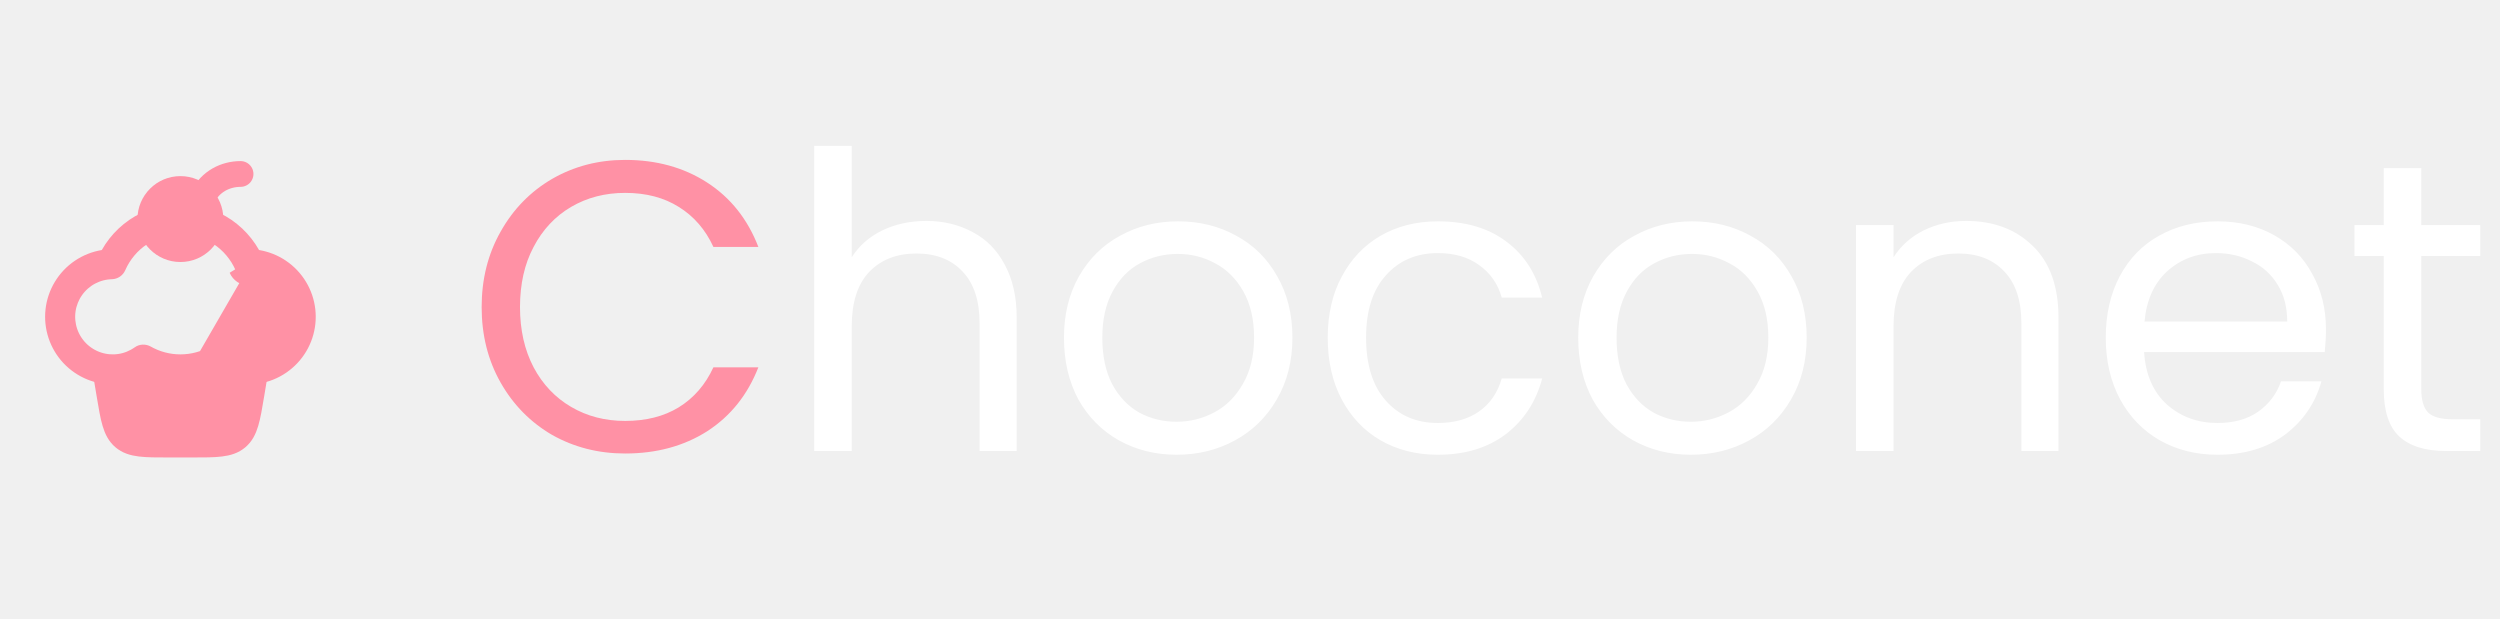
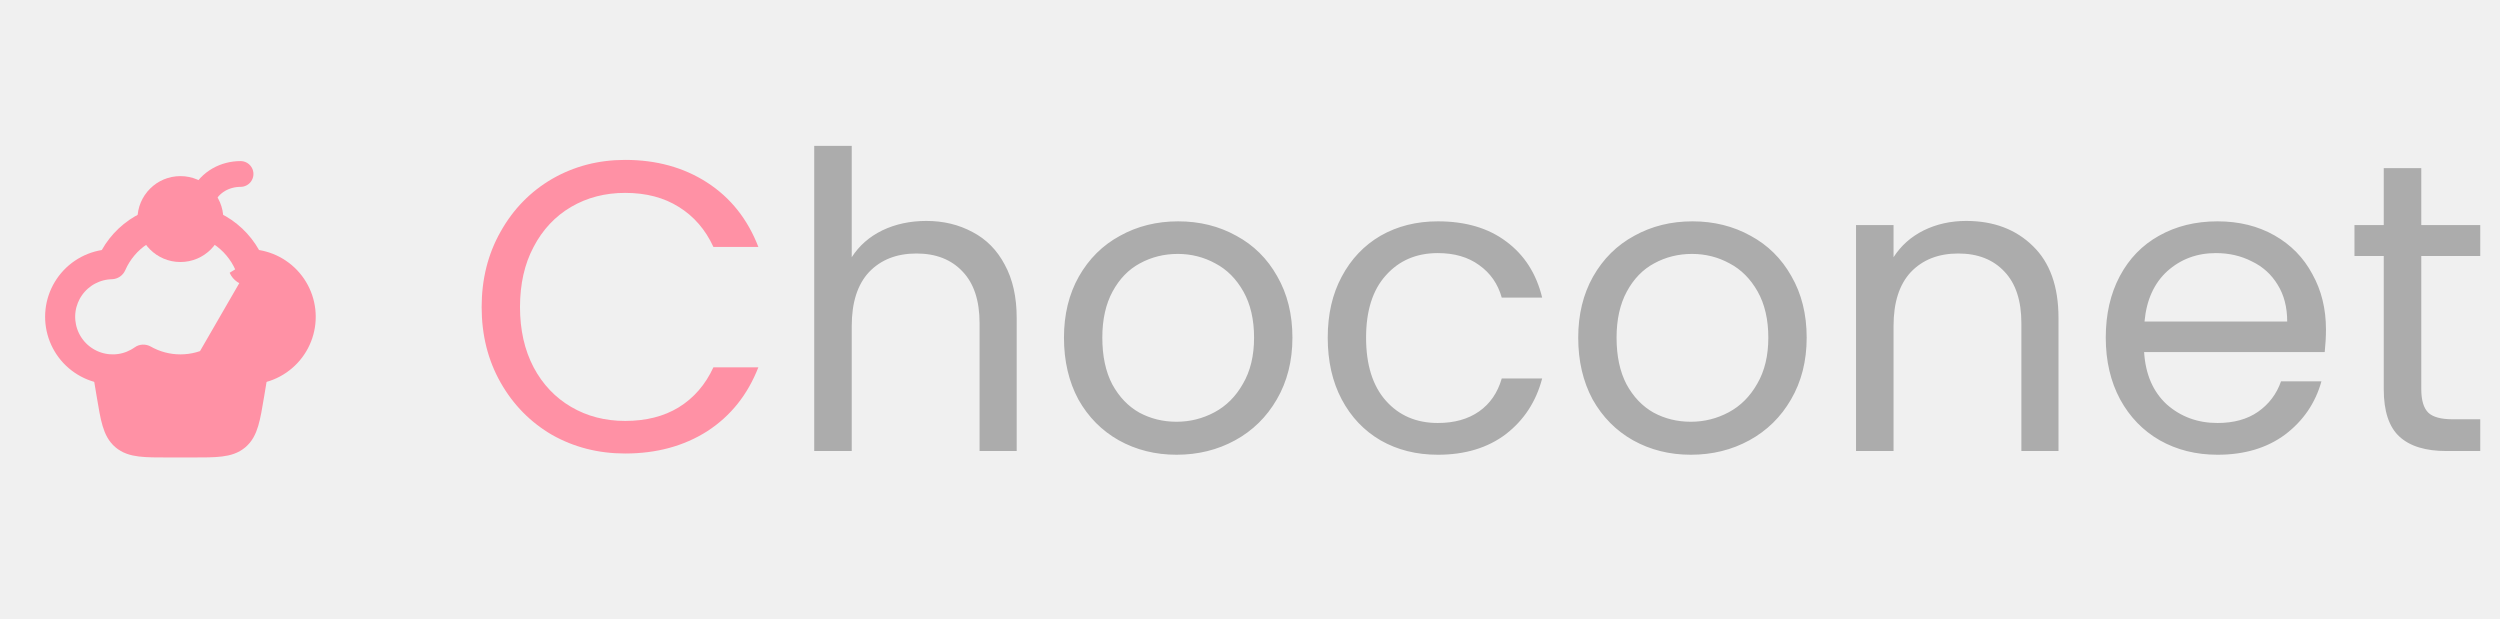
<svg xmlns="http://www.w3.org/2000/svg" width="194" height="48" viewBox="0 0 194 48" fill="none">
  <path d="M8.166 28.666L8.489 30.601C8.799 32.463 8.955 33.394 9.607 33.947C10.261 34.5 11.204 34.5 13.092 34.5H14.908C16.795 34.5 17.74 34.5 18.392 33.947C19.044 33.394 19.201 32.463 19.511 30.601L19.833 28.666" fill="#FF91A5" />
  <path d="M8.166 28.666L8.489 30.601C8.799 32.463 8.955 33.394 9.607 33.947C10.261 34.5 11.204 34.5 13.092 34.5H14.908C16.795 34.5 17.74 34.5 18.392 33.947C19.044 33.394 19.201 32.463 19.511 30.601L19.833 28.666" stroke="#FF91A5" stroke-width="2" stroke-linecap="round" stroke-linejoin="round" />
  <path d="M15.75 15.25C16.333 14.083 17.5 13.5 18.667 13.5Z" fill="#FF91A5" />
  <path d="M15.75 15.25C16.333 14.083 17.5 13.5 18.667 13.5" stroke="#FF91A5" stroke-width="2" stroke-linecap="round" />
  <path d="M14 19.333C15.289 19.333 16.333 18.288 16.333 17C16.333 15.711 15.289 14.666 14 14.666C12.711 14.666 11.666 15.711 11.666 17C11.666 18.288 12.711 19.333 14 19.333Z" fill="#FF91A5" stroke="#FF91A5" stroke-width="2" stroke-linecap="round" stroke-linejoin="round" />
  <path d="M19.321 21.668C19.777 21.679 20.224 21.797 20.626 22.012C21.029 22.227 21.375 22.534 21.637 22.907C21.899 23.28 22.07 23.71 22.136 24.161C22.202 24.613 22.161 25.073 22.017 25.506C21.873 25.939 21.629 26.332 21.305 26.653C20.982 26.974 20.587 27.215 20.153 27.357C19.72 27.498 19.259 27.535 18.808 27.466C18.357 27.397 17.929 27.223 17.557 26.959C17.376 26.829 17.161 26.754 16.939 26.742C16.716 26.731 16.495 26.783 16.302 26.893L19.321 21.668ZM19.321 21.668C19.099 21.662 18.883 21.594 18.698 21.47M19.321 21.668L18.698 21.47M18.698 21.47C18.514 21.346 18.368 21.172 18.279 20.968L18.698 21.47ZM8.334 19.648C8.988 18.487 9.978 17.559 11.167 16.982V18.511C10.328 19.061 9.665 19.845 9.262 20.768L9.262 20.768C9.211 20.884 9.128 20.984 9.023 21.055C8.918 21.125 8.794 21.165 8.667 21.168L8.667 21.168C8.132 21.181 7.609 21.319 7.138 21.571C6.666 21.823 6.261 22.182 5.954 22.62C5.647 23.057 5.446 23.56 5.369 24.089C5.292 24.618 5.34 25.157 5.509 25.664C5.678 26.171 5.963 26.631 6.342 27.008C6.721 27.384 7.184 27.667 7.692 27.832C8.2 27.998 8.74 28.042 9.268 27.961C9.796 27.88 10.298 27.676 10.733 27.366L10.734 27.365C10.837 27.291 10.96 27.248 11.087 27.242C11.214 27.235 11.34 27.265 11.451 27.328L11.451 27.328C12.202 27.754 13.071 28 14 28C14.929 28 15.798 27.754 16.549 27.328L16.549 27.328C16.66 27.265 16.786 27.235 16.913 27.242C17.04 27.248 17.163 27.291 17.266 27.365L17.267 27.366C17.702 27.676 18.204 27.88 18.732 27.961C19.26 28.042 19.8 27.998 20.308 27.832C20.816 27.667 21.278 27.384 21.658 27.008C22.037 26.631 22.322 26.171 22.491 25.664C22.66 25.157 22.708 24.618 22.631 24.089C22.553 23.56 22.353 23.057 22.046 22.62C21.739 22.182 21.334 21.823 20.862 21.571C20.391 21.319 19.867 21.181 19.333 21.168L19.333 21.168C19.206 21.165 19.082 21.125 18.977 21.055C18.871 20.984 18.788 20.884 18.738 20.768L18.738 20.768C18.335 19.845 17.672 19.061 16.833 18.511V16.982C18.021 17.559 19.012 18.486 19.666 19.647L19.784 19.856L20.02 19.895C20.699 20.007 21.345 20.264 21.914 20.65C22.483 21.035 22.962 21.54 23.317 22.128C23.673 22.717 23.896 23.375 23.972 24.058C24.048 24.742 23.975 25.433 23.757 26.086C23.54 26.738 23.184 27.335 22.713 27.836C22.243 28.337 21.669 28.73 21.032 28.988C20.394 29.246 19.709 29.362 19.022 29.329C18.335 29.296 17.664 29.115 17.054 28.797L16.841 28.686L16.622 28.783C15.796 29.146 14.903 29.334 14 29.333L14 29.333C13.097 29.333 12.204 29.146 11.378 28.782L11.158 28.685L10.945 28.796C10.336 29.113 9.665 29.295 8.978 29.328C8.292 29.361 7.607 29.245 6.969 28.987C6.332 28.729 5.759 28.336 5.288 27.835C4.818 27.334 4.462 26.737 4.244 26.085C4.027 25.433 3.954 24.742 4.03 24.059C4.105 23.376 4.329 22.718 4.684 22.129C5.039 21.541 5.517 21.036 6.086 20.651C6.655 20.265 7.301 20.008 7.979 19.896L8.216 19.858L8.334 19.648Z" fill="#FF91A5" stroke="#FF91A5" />
  <path d="M37.376 23.832C37.376 21.656 37.867 19.704 38.848 17.976C39.829 16.227 41.163 14.861 42.848 13.88C44.555 12.899 46.443 12.408 48.512 12.408C50.944 12.408 53.067 12.995 54.88 14.168C56.693 15.341 58.016 17.005 58.848 19.16H55.36C54.741 17.816 53.845 16.781 52.672 16.056C51.52 15.331 50.133 14.968 48.512 14.968C46.955 14.968 45.557 15.331 44.32 16.056C43.083 16.781 42.112 17.816 41.408 19.16C40.704 20.483 40.352 22.04 40.352 23.832C40.352 25.603 40.704 27.16 41.408 28.504C42.112 29.827 43.083 30.851 44.32 31.576C45.557 32.301 46.955 32.664 48.512 32.664C50.133 32.664 51.52 32.312 52.672 31.608C53.845 30.883 54.741 29.848 55.36 28.504H58.848C58.016 30.637 56.693 32.291 54.88 33.464C53.067 34.616 50.944 35.192 48.512 35.192C46.443 35.192 44.555 34.712 42.848 33.752C41.163 32.771 39.829 31.416 38.848 29.688C37.867 27.96 37.376 26.008 37.376 23.832Z" fill="#FF91A5" />
-   <path d="M71.887 17.144C73.209 17.144 74.404 17.432 75.471 18.008C76.537 18.563 77.369 19.405 77.967 20.536C78.585 21.667 78.895 23.043 78.895 24.664V35H76.015V25.08C76.015 23.331 75.577 21.997 74.703 21.08C73.828 20.141 72.633 19.672 71.119 19.672C69.583 19.672 68.356 20.152 67.439 21.112C66.543 22.072 66.095 23.469 66.095 25.304V35H63.183V11.32H66.095V19.96C66.671 19.064 67.46 18.371 68.463 17.88C69.487 17.389 70.628 17.144 71.887 17.144ZM91.299 35.288C89.657 35.288 88.163 34.915 86.82 34.168C85.497 33.421 84.451 32.365 83.683 31C82.937 29.613 82.564 28.013 82.564 26.2C82.564 24.408 82.948 22.829 83.716 21.464C84.505 20.077 85.572 19.021 86.915 18.296C88.26 17.549 89.763 17.176 91.427 17.176C93.091 17.176 94.596 17.549 95.939 18.296C97.284 19.021 98.34 20.067 99.108 21.432C99.897 22.797 100.292 24.387 100.292 26.2C100.292 28.013 99.886 29.613 99.076 31C98.286 32.365 97.209 33.421 95.844 34.168C94.478 34.915 92.963 35.288 91.299 35.288ZM91.299 32.728C92.345 32.728 93.326 32.483 94.243 31.992C95.161 31.501 95.897 30.765 96.451 29.784C97.028 28.803 97.316 27.608 97.316 26.2C97.316 24.792 97.038 23.597 96.484 22.616C95.929 21.635 95.204 20.909 94.308 20.44C93.412 19.949 92.441 19.704 91.395 19.704C90.329 19.704 89.347 19.949 88.451 20.44C87.577 20.909 86.873 21.635 86.34 22.616C85.806 23.597 85.54 24.792 85.54 26.2C85.54 27.629 85.796 28.835 86.308 29.816C86.841 30.797 87.545 31.533 88.419 32.024C89.294 32.493 90.254 32.728 91.299 32.728ZM103.032 26.2C103.032 24.387 103.395 22.808 104.12 21.464C104.846 20.099 105.848 19.043 107.128 18.296C108.43 17.549 109.912 17.176 111.576 17.176C113.731 17.176 115.502 17.699 116.888 18.744C118.296 19.789 119.224 21.24 119.672 23.096H116.536C116.238 22.029 115.651 21.187 114.776 20.568C113.923 19.949 112.856 19.64 111.576 19.64C109.912 19.64 108.568 20.216 107.544 21.368C106.52 22.499 106.008 24.109 106.008 26.2C106.008 28.312 106.52 29.944 107.544 31.096C108.568 32.248 109.912 32.824 111.576 32.824C112.856 32.824 113.923 32.525 114.776 31.928C115.63 31.331 116.216 30.477 116.536 29.368H119.672C119.203 31.16 118.264 32.6 116.856 33.688C115.448 34.755 113.688 35.288 111.576 35.288C109.912 35.288 108.43 34.915 107.128 34.168C105.848 33.421 104.846 32.365 104.12 31C103.395 29.635 103.032 28.035 103.032 26.2ZM131.206 35.288C129.563 35.288 128.07 34.915 126.726 34.168C125.403 33.421 124.358 32.365 123.59 31C122.843 29.613 122.47 28.013 122.47 26.2C122.47 24.408 122.854 22.829 123.622 21.464C124.411 20.077 125.478 19.021 126.822 18.296C128.166 17.549 129.67 17.176 131.334 17.176C132.998 17.176 134.502 17.549 135.846 18.296C137.19 19.021 138.246 20.067 139.014 21.432C139.803 22.797 140.198 24.387 140.198 26.2C140.198 28.013 139.792 29.613 138.982 31C138.192 32.365 137.115 33.421 135.75 34.168C134.384 34.915 132.87 35.288 131.206 35.288ZM131.206 32.728C132.251 32.728 133.232 32.483 134.15 31.992C135.067 31.501 135.803 30.765 136.358 29.784C136.934 28.803 137.222 27.608 137.222 26.2C137.222 24.792 136.944 23.597 136.39 22.616C135.835 21.635 135.11 20.909 134.214 20.44C133.318 19.949 132.347 19.704 131.302 19.704C130.235 19.704 129.254 19.949 128.358 20.44C127.483 20.909 126.779 21.635 126.246 22.616C125.712 23.597 125.446 24.792 125.446 26.2C125.446 27.629 125.702 28.835 126.214 29.816C126.747 30.797 127.451 31.533 128.326 32.024C129.2 32.493 130.16 32.728 131.206 32.728ZM152.571 17.144C154.704 17.144 156.432 17.795 157.755 19.096C159.077 20.376 159.739 22.232 159.739 24.664V35H156.859V25.08C156.859 23.331 156.421 21.997 155.547 21.08C154.672 20.141 153.477 19.672 151.963 19.672C150.427 19.672 149.2 20.152 148.283 21.112C147.387 22.072 146.939 23.469 146.939 25.304V35H144.027V17.464H146.939V19.96C147.515 19.064 148.293 18.371 149.275 17.88C150.277 17.389 151.376 17.144 152.571 17.144ZM180.495 25.56C180.495 26.115 180.463 26.701 180.399 27.32H166.383C166.49 29.048 167.077 30.403 168.143 31.384C169.231 32.344 170.543 32.824 172.079 32.824C173.338 32.824 174.383 32.536 175.215 31.96C176.069 31.363 176.666 30.573 177.007 29.592H180.143C179.674 31.277 178.735 32.653 177.327 33.72C175.919 34.765 174.17 35.288 172.079 35.288C170.415 35.288 168.922 34.915 167.599 34.168C166.298 33.421 165.274 32.365 164.527 31C163.781 29.613 163.407 28.013 163.407 26.2C163.407 24.387 163.77 22.797 164.495 21.432C165.221 20.067 166.234 19.021 167.535 18.296C168.858 17.549 170.373 17.176 172.079 17.176C173.743 17.176 175.215 17.539 176.495 18.264C177.775 18.989 178.757 19.992 179.439 21.272C180.143 22.531 180.495 23.96 180.495 25.56ZM177.487 24.952C177.487 23.843 177.242 22.893 176.751 22.104C176.261 21.293 175.589 20.685 174.735 20.28C173.903 19.853 172.975 19.64 171.951 19.64C170.479 19.64 169.221 20.109 168.175 21.048C167.151 21.987 166.565 23.288 166.415 24.952H177.487ZM187.891 19.864V30.2C187.891 31.053 188.072 31.661 188.435 32.024C188.798 32.365 189.427 32.536 190.323 32.536H192.467V35H189.843C188.222 35 187.006 34.627 186.195 33.88C185.384 33.133 184.979 31.907 184.979 30.2V19.864H182.707V17.464H184.979V13.048H187.891V17.464H192.467V19.864H187.891Z" fill="white" />
+   <path d="M71.887 17.144C73.209 17.144 74.404 17.432 75.471 18.008C76.537 18.563 77.369 19.405 77.967 20.536C78.585 21.667 78.895 23.043 78.895 24.664V35H76.015V25.08C76.015 23.331 75.577 21.997 74.703 21.08C73.828 20.141 72.633 19.672 71.119 19.672C69.583 19.672 68.356 20.152 67.439 21.112C66.543 22.072 66.095 23.469 66.095 25.304V35H63.183V11.32H66.095V19.96C66.671 19.064 67.46 18.371 68.463 17.88C69.487 17.389 70.628 17.144 71.887 17.144ZM91.299 35.288C89.657 35.288 88.163 34.915 86.82 34.168C85.497 33.421 84.451 32.365 83.683 31C82.937 29.613 82.564 28.013 82.564 26.2C82.564 24.408 82.948 22.829 83.716 21.464C84.505 20.077 85.572 19.021 86.915 18.296C88.26 17.549 89.763 17.176 91.427 17.176C93.091 17.176 94.596 17.549 95.939 18.296C97.284 19.021 98.34 20.067 99.108 21.432C99.897 22.797 100.292 24.387 100.292 26.2C100.292 28.013 99.886 29.613 99.076 31C98.286 32.365 97.209 33.421 95.844 34.168C94.478 34.915 92.963 35.288 91.299 35.288ZM91.299 32.728C92.345 32.728 93.326 32.483 94.243 31.992C95.161 31.501 95.897 30.765 96.451 29.784C97.028 28.803 97.316 27.608 97.316 26.2C97.316 24.792 97.038 23.597 96.484 22.616C95.929 21.635 95.204 20.909 94.308 20.44C93.412 19.949 92.441 19.704 91.395 19.704C90.329 19.704 89.347 19.949 88.451 20.44C87.577 20.909 86.873 21.635 86.34 22.616C85.806 23.597 85.54 24.792 85.54 26.2C85.54 27.629 85.796 28.835 86.308 29.816C86.841 30.797 87.545 31.533 88.419 32.024C89.294 32.493 90.254 32.728 91.299 32.728ZM103.032 26.2C103.032 24.387 103.395 22.808 104.12 21.464C104.846 20.099 105.848 19.043 107.128 18.296C108.43 17.549 109.912 17.176 111.576 17.176C113.731 17.176 115.502 17.699 116.888 18.744C118.296 19.789 119.224 21.24 119.672 23.096H116.536C116.238 22.029 115.651 21.187 114.776 20.568C113.923 19.949 112.856 19.64 111.576 19.64C109.912 19.64 108.568 20.216 107.544 21.368C106.52 22.499 106.008 24.109 106.008 26.2C106.008 28.312 106.52 29.944 107.544 31.096C108.568 32.248 109.912 32.824 111.576 32.824C112.856 32.824 113.923 32.525 114.776 31.928C115.63 31.331 116.216 30.477 116.536 29.368H119.672C119.203 31.16 118.264 32.6 116.856 33.688C115.448 34.755 113.688 35.288 111.576 35.288C109.912 35.288 108.43 34.915 107.128 34.168C105.848 33.421 104.846 32.365 104.12 31C103.395 29.635 103.032 28.035 103.032 26.2ZM131.206 35.288C129.563 35.288 128.07 34.915 126.726 34.168C125.403 33.421 124.358 32.365 123.59 31C122.843 29.613 122.47 28.013 122.47 26.2C122.47 24.408 122.854 22.829 123.622 21.464C124.411 20.077 125.478 19.021 126.822 18.296C128.166 17.549 129.67 17.176 131.334 17.176C132.998 17.176 134.502 17.549 135.846 18.296C137.19 19.021 138.246 20.067 139.014 21.432C139.803 22.797 140.198 24.387 140.198 26.2C140.198 28.013 139.792 29.613 138.982 31C138.192 32.365 137.115 33.421 135.75 34.168C134.384 34.915 132.87 35.288 131.206 35.288ZM131.206 32.728C132.251 32.728 133.232 32.483 134.15 31.992C135.067 31.501 135.803 30.765 136.358 29.784C136.934 28.803 137.222 27.608 137.222 26.2C137.222 24.792 136.944 23.597 136.39 22.616C135.835 21.635 135.11 20.909 134.214 20.44C133.318 19.949 132.347 19.704 131.302 19.704C130.235 19.704 129.254 19.949 128.358 20.44C127.483 20.909 126.779 21.635 126.246 22.616C125.712 23.597 125.446 24.792 125.446 26.2C125.446 27.629 125.702 28.835 126.214 29.816C126.747 30.797 127.451 31.533 128.326 32.024C129.2 32.493 130.16 32.728 131.206 32.728ZM152.571 17.144C154.704 17.144 156.432 17.795 157.755 19.096C159.077 20.376 159.739 22.232 159.739 24.664V35H156.859V25.08C156.859 23.331 156.421 21.997 155.547 21.08C154.672 20.141 153.477 19.672 151.963 19.672C150.427 19.672 149.2 20.152 148.283 21.112C147.387 22.072 146.939 23.469 146.939 25.304V35H144.027V17.464H146.939V19.96C147.515 19.064 148.293 18.371 149.275 17.88C150.277 17.389 151.376 17.144 152.571 17.144ZM180.495 25.56C180.495 26.115 180.463 26.701 180.399 27.32H166.383C166.49 29.048 167.077 30.403 168.143 31.384C169.231 32.344 170.543 32.824 172.079 32.824C173.338 32.824 174.383 32.536 175.215 31.96C176.069 31.363 176.666 30.573 177.007 29.592H180.143C179.674 31.277 178.735 32.653 177.327 33.72C175.919 34.765 174.17 35.288 172.079 35.288C170.415 35.288 168.922 34.915 167.599 34.168C166.298 33.421 165.274 32.365 164.527 31C163.781 29.613 163.407 28.013 163.407 26.2C163.407 24.387 163.77 22.797 164.495 21.432C165.221 20.067 166.234 19.021 167.535 18.296C168.858 17.549 170.373 17.176 172.079 17.176C173.743 17.176 175.215 17.539 176.495 18.264C177.775 18.989 178.757 19.992 179.439 21.272C180.143 22.531 180.495 23.96 180.495 25.56ZM177.487 24.952C177.487 23.843 177.242 22.893 176.751 22.104C176.261 21.293 175.589 20.685 174.735 20.28C173.903 19.853 172.975 19.64 171.951 19.64C170.479 19.64 169.221 20.109 168.175 21.048C167.151 21.987 166.565 23.288 166.415 24.952H177.487ZM187.891 19.864V30.2C187.891 31.053 188.072 31.661 188.435 32.024C188.798 32.365 189.427 32.536 190.323 32.536H192.467V35H189.843C188.222 35 187.006 34.627 186.195 33.88C185.384 33.133 184.979 31.907 184.979 30.2V19.864H182.707V17.464H184.979V13.048H187.891V17.464H192.467V19.864H187.891Z" fill="#ACACAC" />
</svg>
